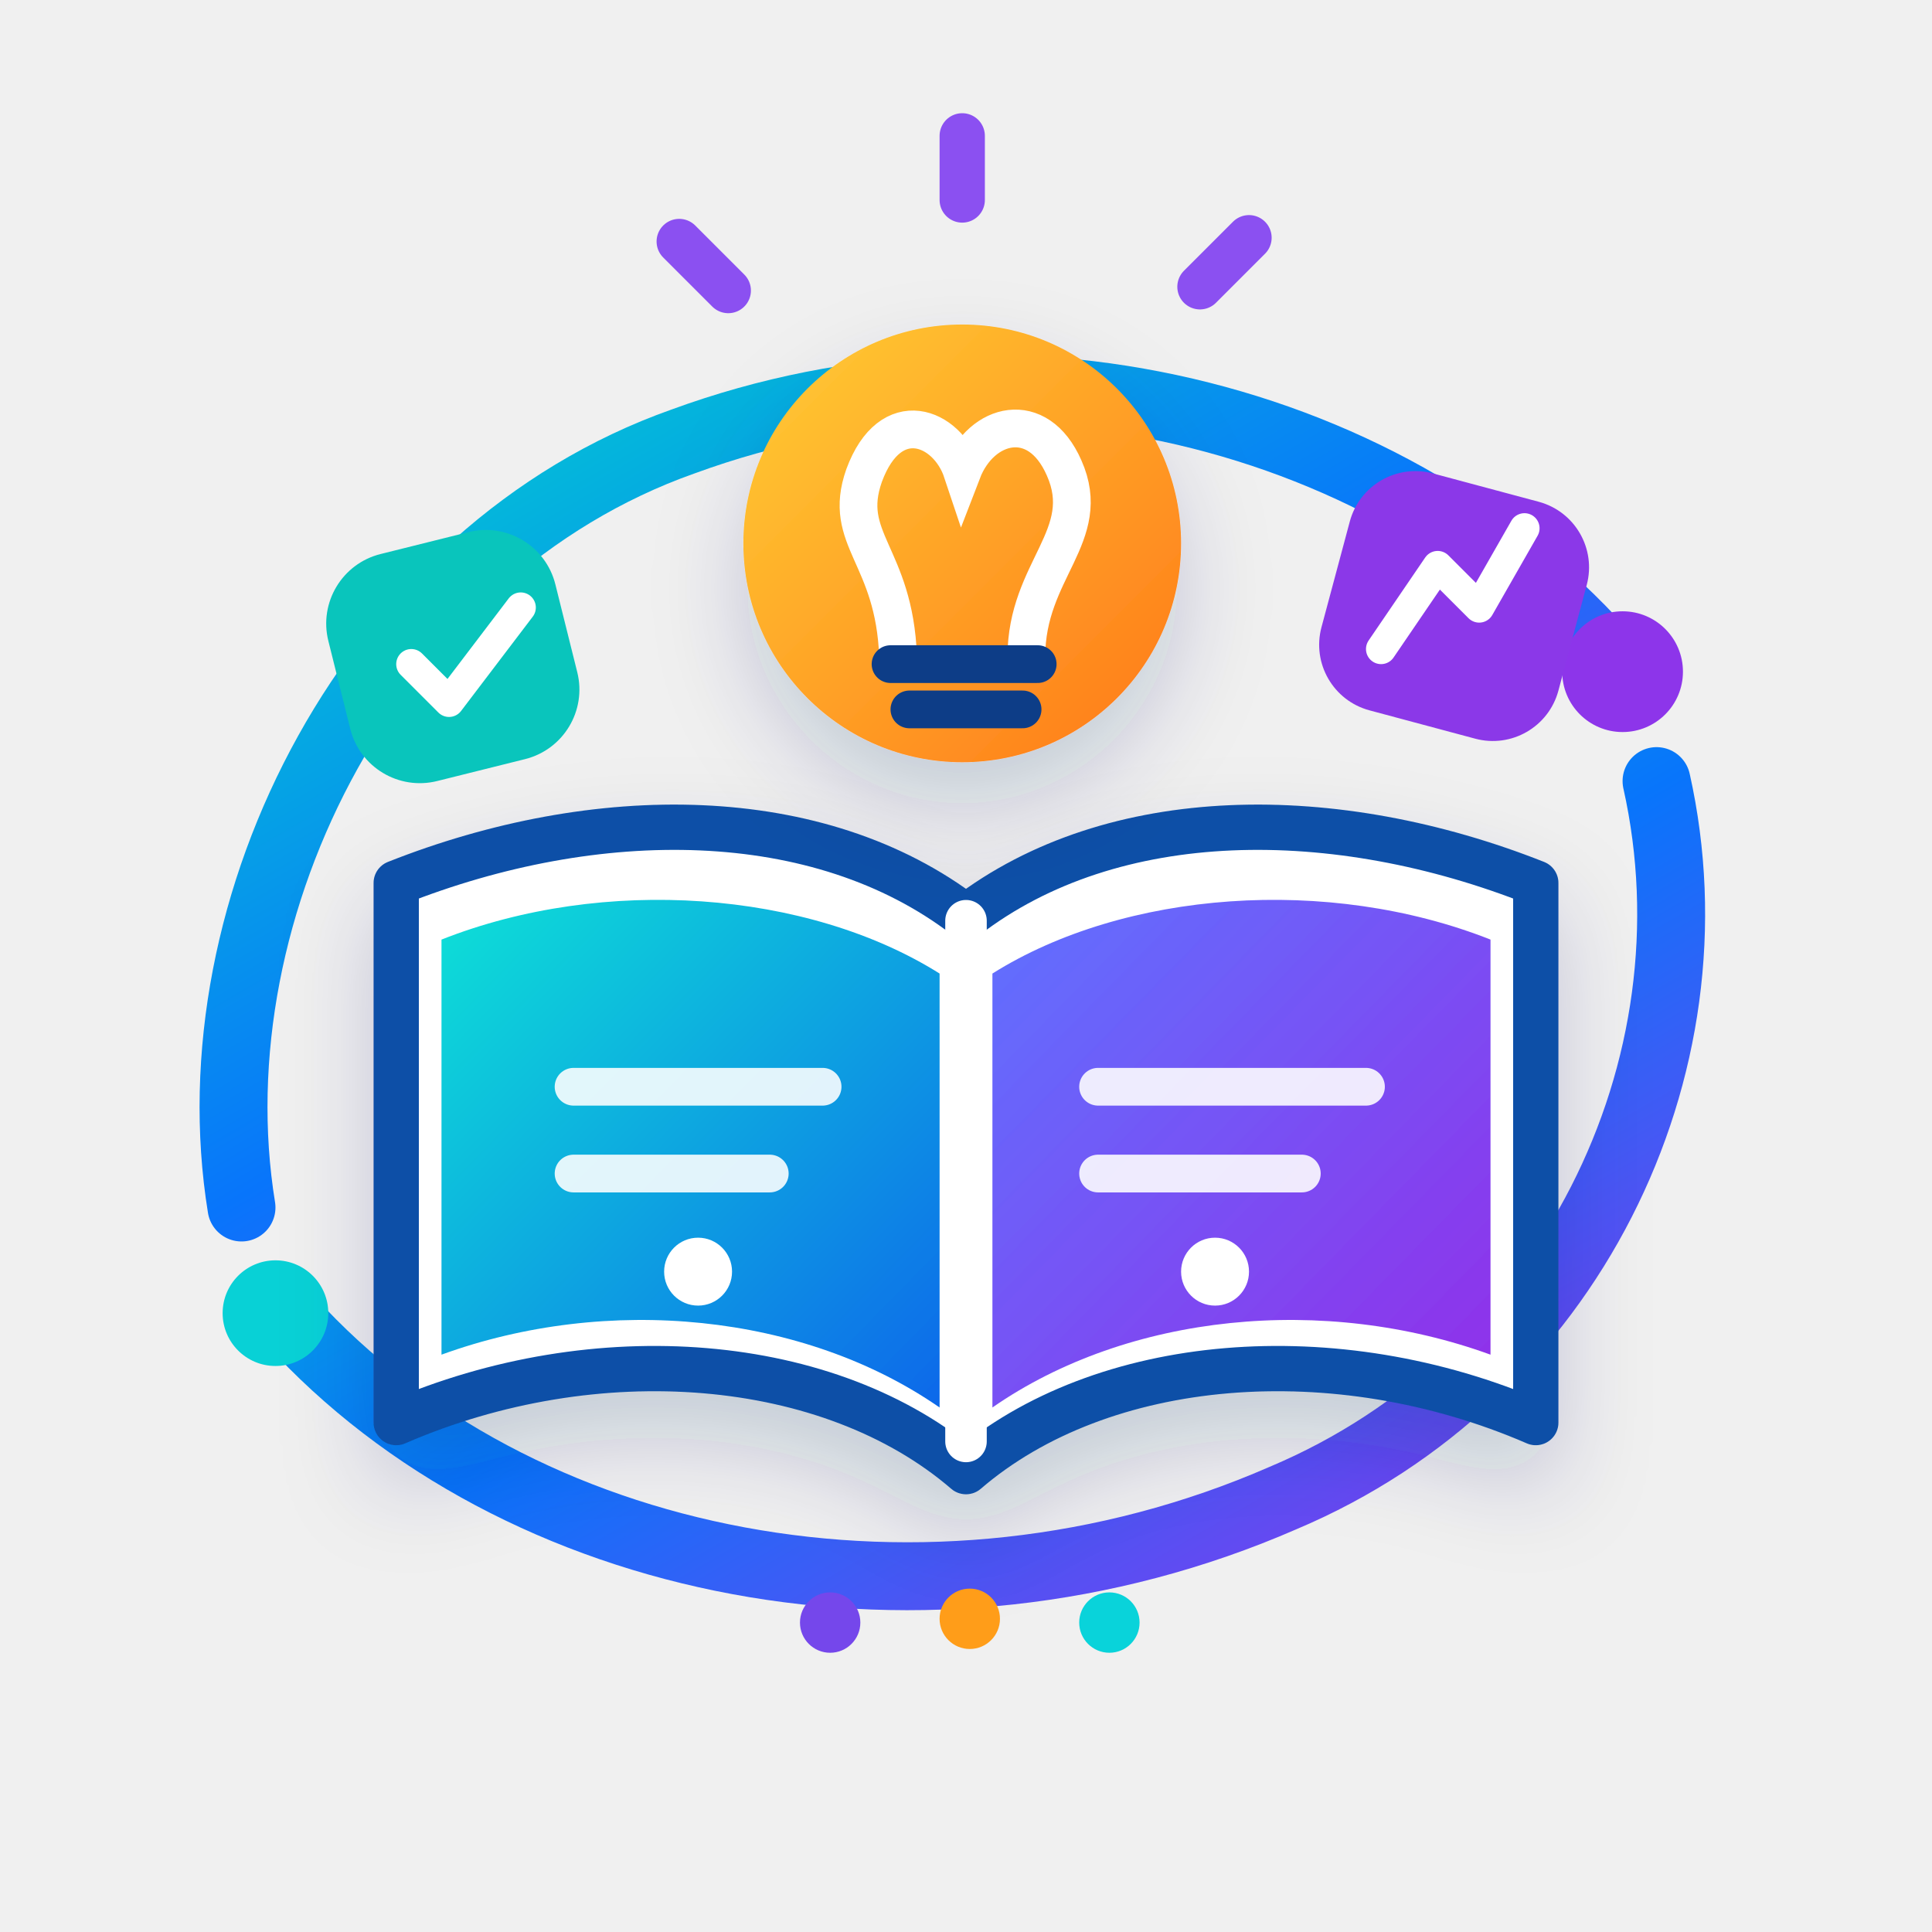
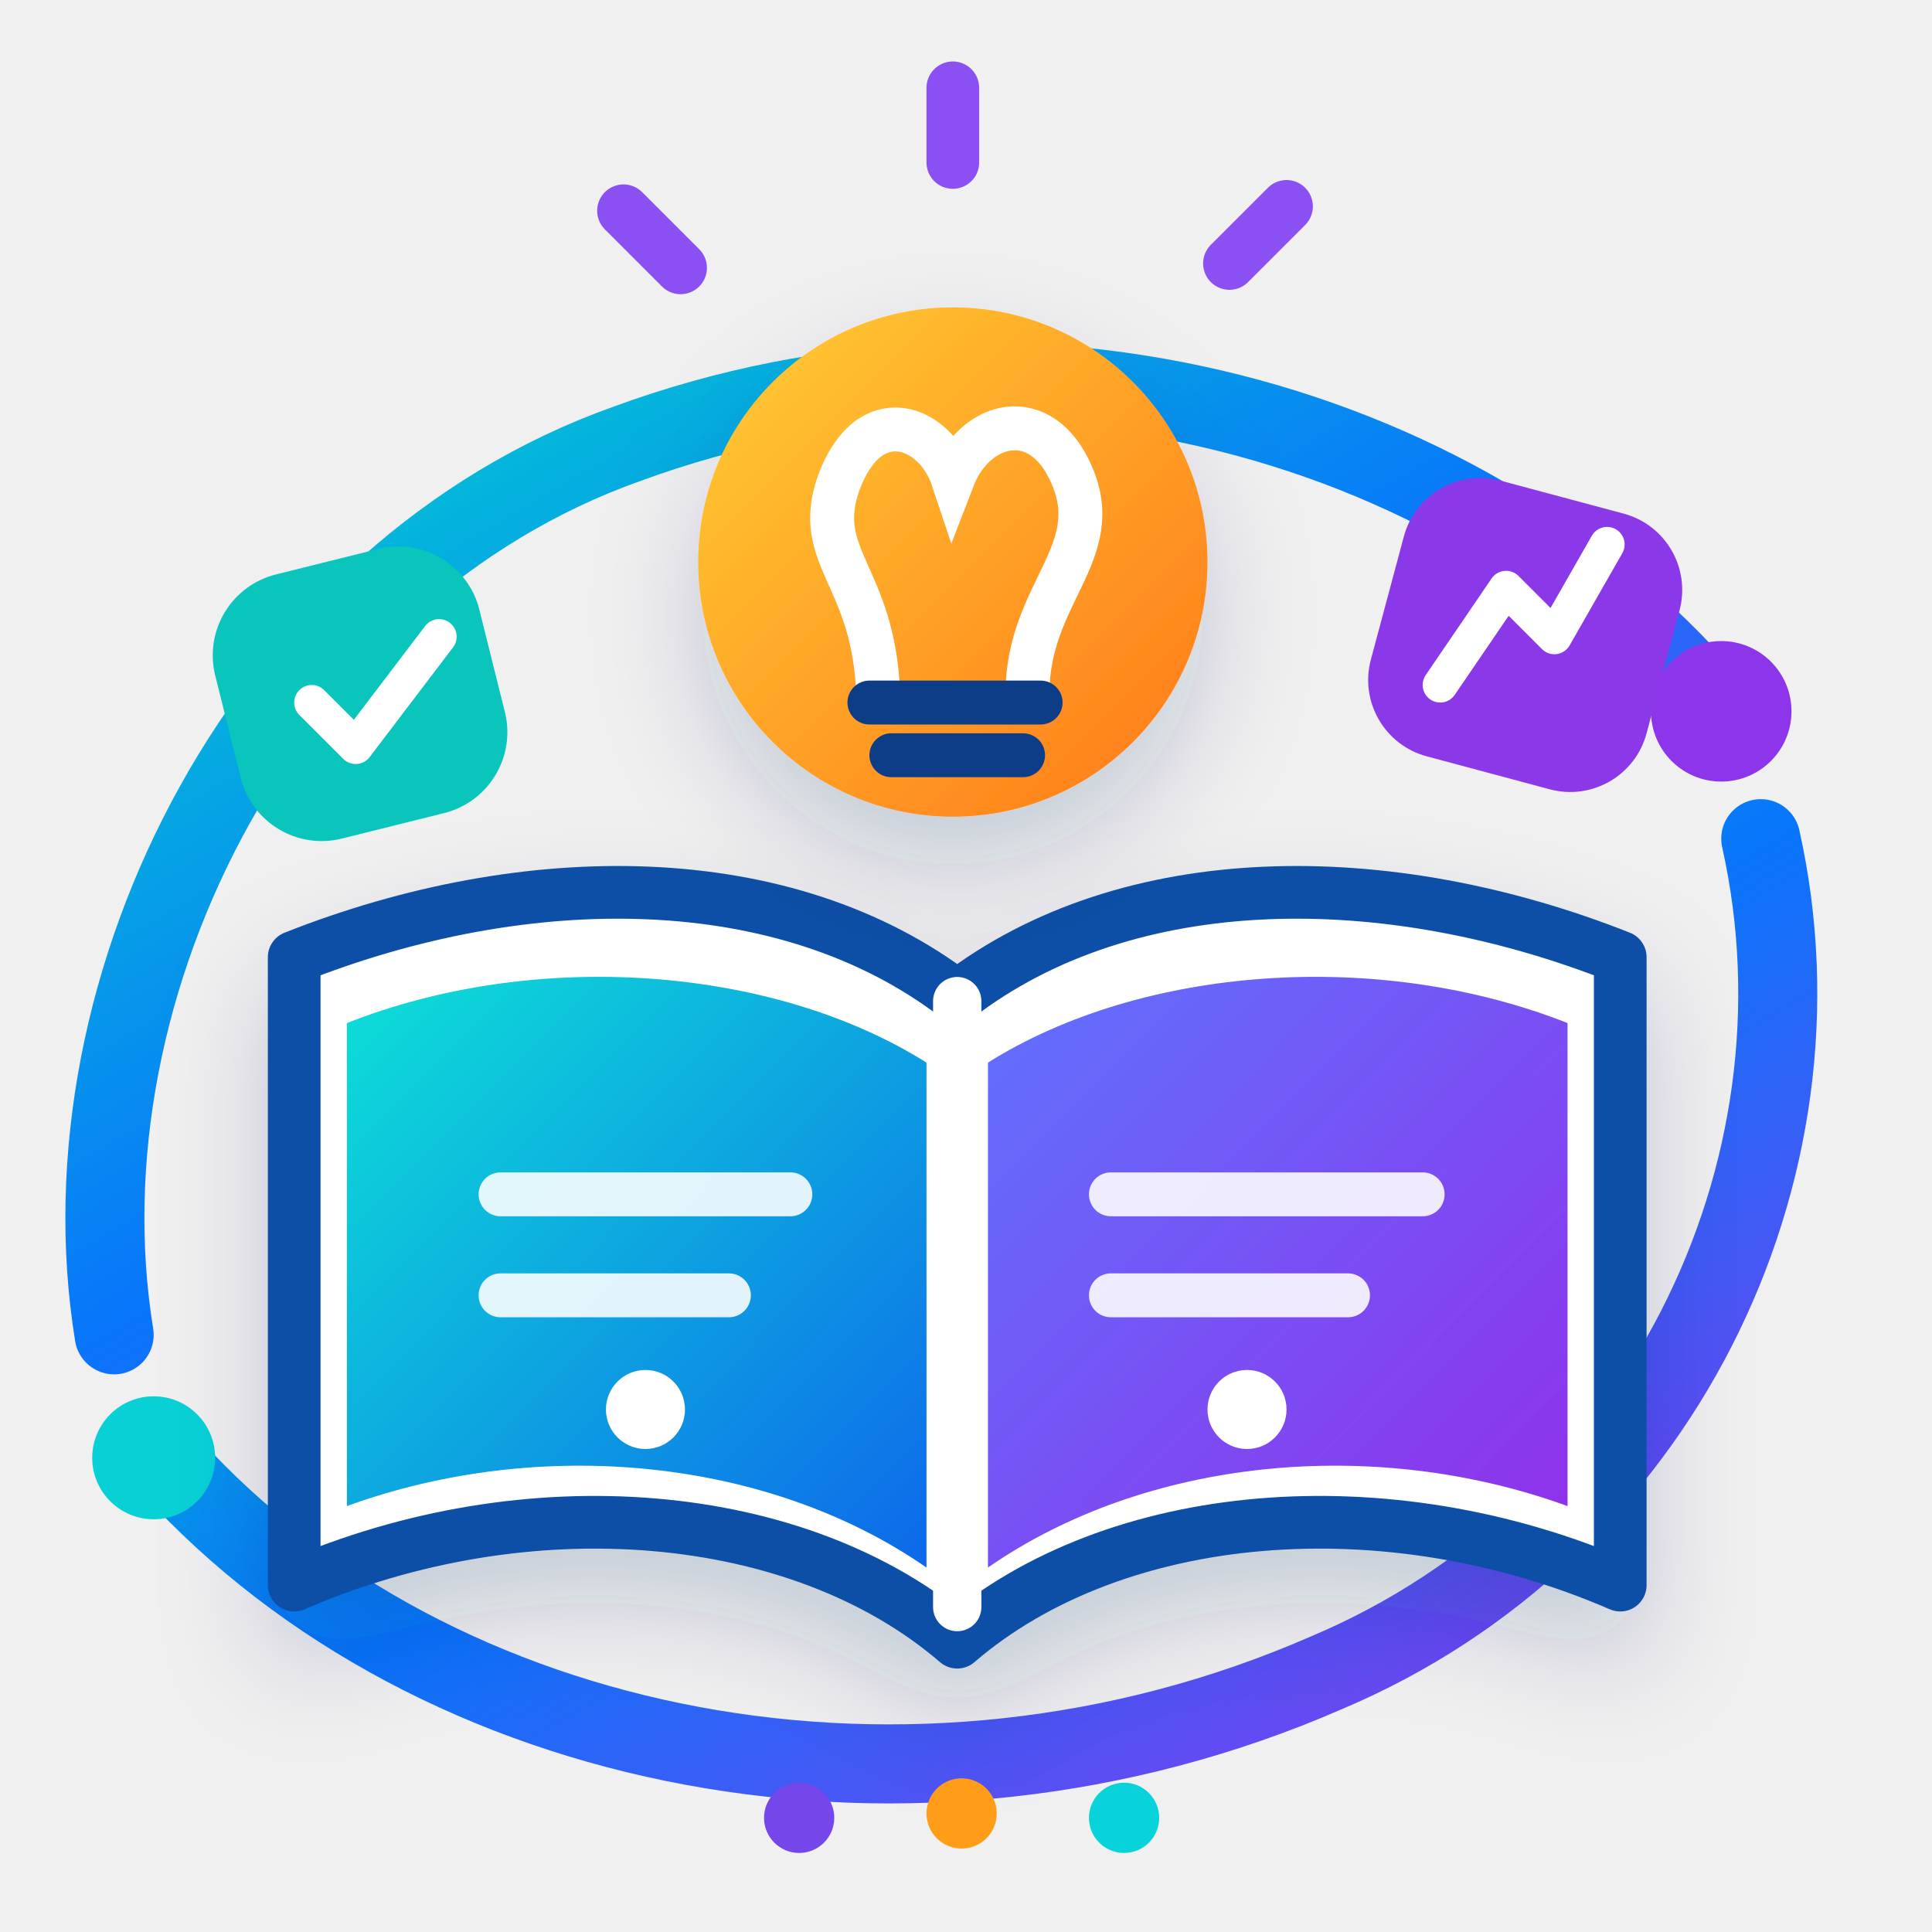
- <svg xmlns="http://www.w3.org/2000/svg" viewBox="0 0 512 512" role="img" aria-labelledby="title desc">
+ <svg xmlns="http://www.w3.org/2000/svg" viewBox="38 16 440 440" role="img" aria-labelledby="title desc">
  <defs>
    <linearGradient id="orbit" x1="0" y1="0" x2="1" y2="1">
      <stop stop-color="#02d6cc" />
      <stop offset=".5" stop-color="#0875fb" />
      <stop offset="1" stop-color="#9134ed" />
    </linearGradient>
    <linearGradient id="left" x1="0" y1="0" x2="1" y2="1">
      <stop stop-color="#0de0d7" />
      <stop offset="1" stop-color="#0968ea" />
    </linearGradient>
    <linearGradient id="right" x1="0" y1="0" x2="1" y2="1">
      <stop stop-color="#5f72ff" />
      <stop offset="1" stop-color="#912fe9" />
    </linearGradient>
    <linearGradient id="spark" x1="0" y1="0" x2="1" y2="1">
      <stop stop-color="#ffce34" />
      <stop offset="1" stop-color="#ff7719" />
    </linearGradient>
    <filter id="shadow" x="-30%" y="-40%" width="160%" height="200%">
      <feDropShadow dx="0" dy="12" stdDeviation="12" flood-color="#102469" flood-opacity=".18" />
    </filter>
  </defs>
  <path d="M64 320c-13-80 35-174 117-203 90-33 193-6 249 62" fill="none" stroke="url(#orbit)" stroke-width="18" stroke-linecap="round" />
  <path d="M439 207c17 76-23 158-99 190-94 41-203 19-263-47" fill="none" stroke="url(#orbit)" stroke-width="18" stroke-linecap="round" />
  <circle cx="430" cy="178" r="16" fill="#8d35ea" />
  <circle cx="73" cy="348" r="14" fill="#08d1d6" />
  <g filter="url(#shadow)">
    <path d="M105 234c53-21 112-21 151 9 39-30 98-30 151-9v143c-53-23-115-18-151 13-36-31-98-36-151-13V234Z" fill="white" stroke="#0b4fa7" stroke-width="12" stroke-linejoin="round" />
    <path d="M117 249c43-17 97-13 132 9v115c-36-25-88-30-132-14V249Z" fill="url(#left)" />
    <path d="M263 258c35-22 89-26 132-9v110c-44-16-96-11-132 14V258Z" fill="url(#right)" />
    <path d="M256 244v138" stroke="white" stroke-width="11" stroke-linecap="round" />
    <path d="M152 288h66M152 311h52M291 288h71M291 311h54" stroke="white" stroke-width="10" stroke-linecap="round" opacity=".88" />
    <circle cx="185" cy="337" r="9" fill="white" />
    <circle cx="322" cy="337" r="9" fill="white" />
  </g>
  <g filter="url(#shadow)">
    <circle cx="255" cy="144" r="58" fill="url(#spark)" />
    <path d="M238 174c-1-27-15-31-9-48 7-19 22-13 26-1 5-13 20-17 27-1 8 18-10 27-10 50" fill="none" stroke="white" stroke-width="10" stroke-linecap="round" />
    <path d="M236 176h39M241 188h30" stroke="#0e3e87" stroke-width="10" stroke-linecap="round" />
  </g>
  <path d="M255 53V36M193 77l-13-13M318 76l13-13" stroke="#8b50f1" stroke-width="12" stroke-linecap="round" />
  <rect x="89" y="143" width="62" height="62" rx="19" transform="rotate(-14 120 174)" fill="#09c5bc" />
  <path d="M109 176l10 10 19-25" fill="none" stroke="white" stroke-width="8" stroke-linecap="round" stroke-linejoin="round" />
  <rect x="353" y="128" width="65" height="65" rx="18" transform="rotate(15 385 160)" fill="#8b38e8" />
  <path d="M366 172l15-22 11 11 12-21" fill="none" stroke="white" stroke-width="8" stroke-linecap="round" stroke-linejoin="round" />
  <circle cx="257" cy="429" r="8" fill="#ff9d19" />
  <circle cx="294" cy="430" r="8" fill="#09d3da" />
  <circle cx="220" cy="430" r="8" fill="#7547eb" />
</svg>
